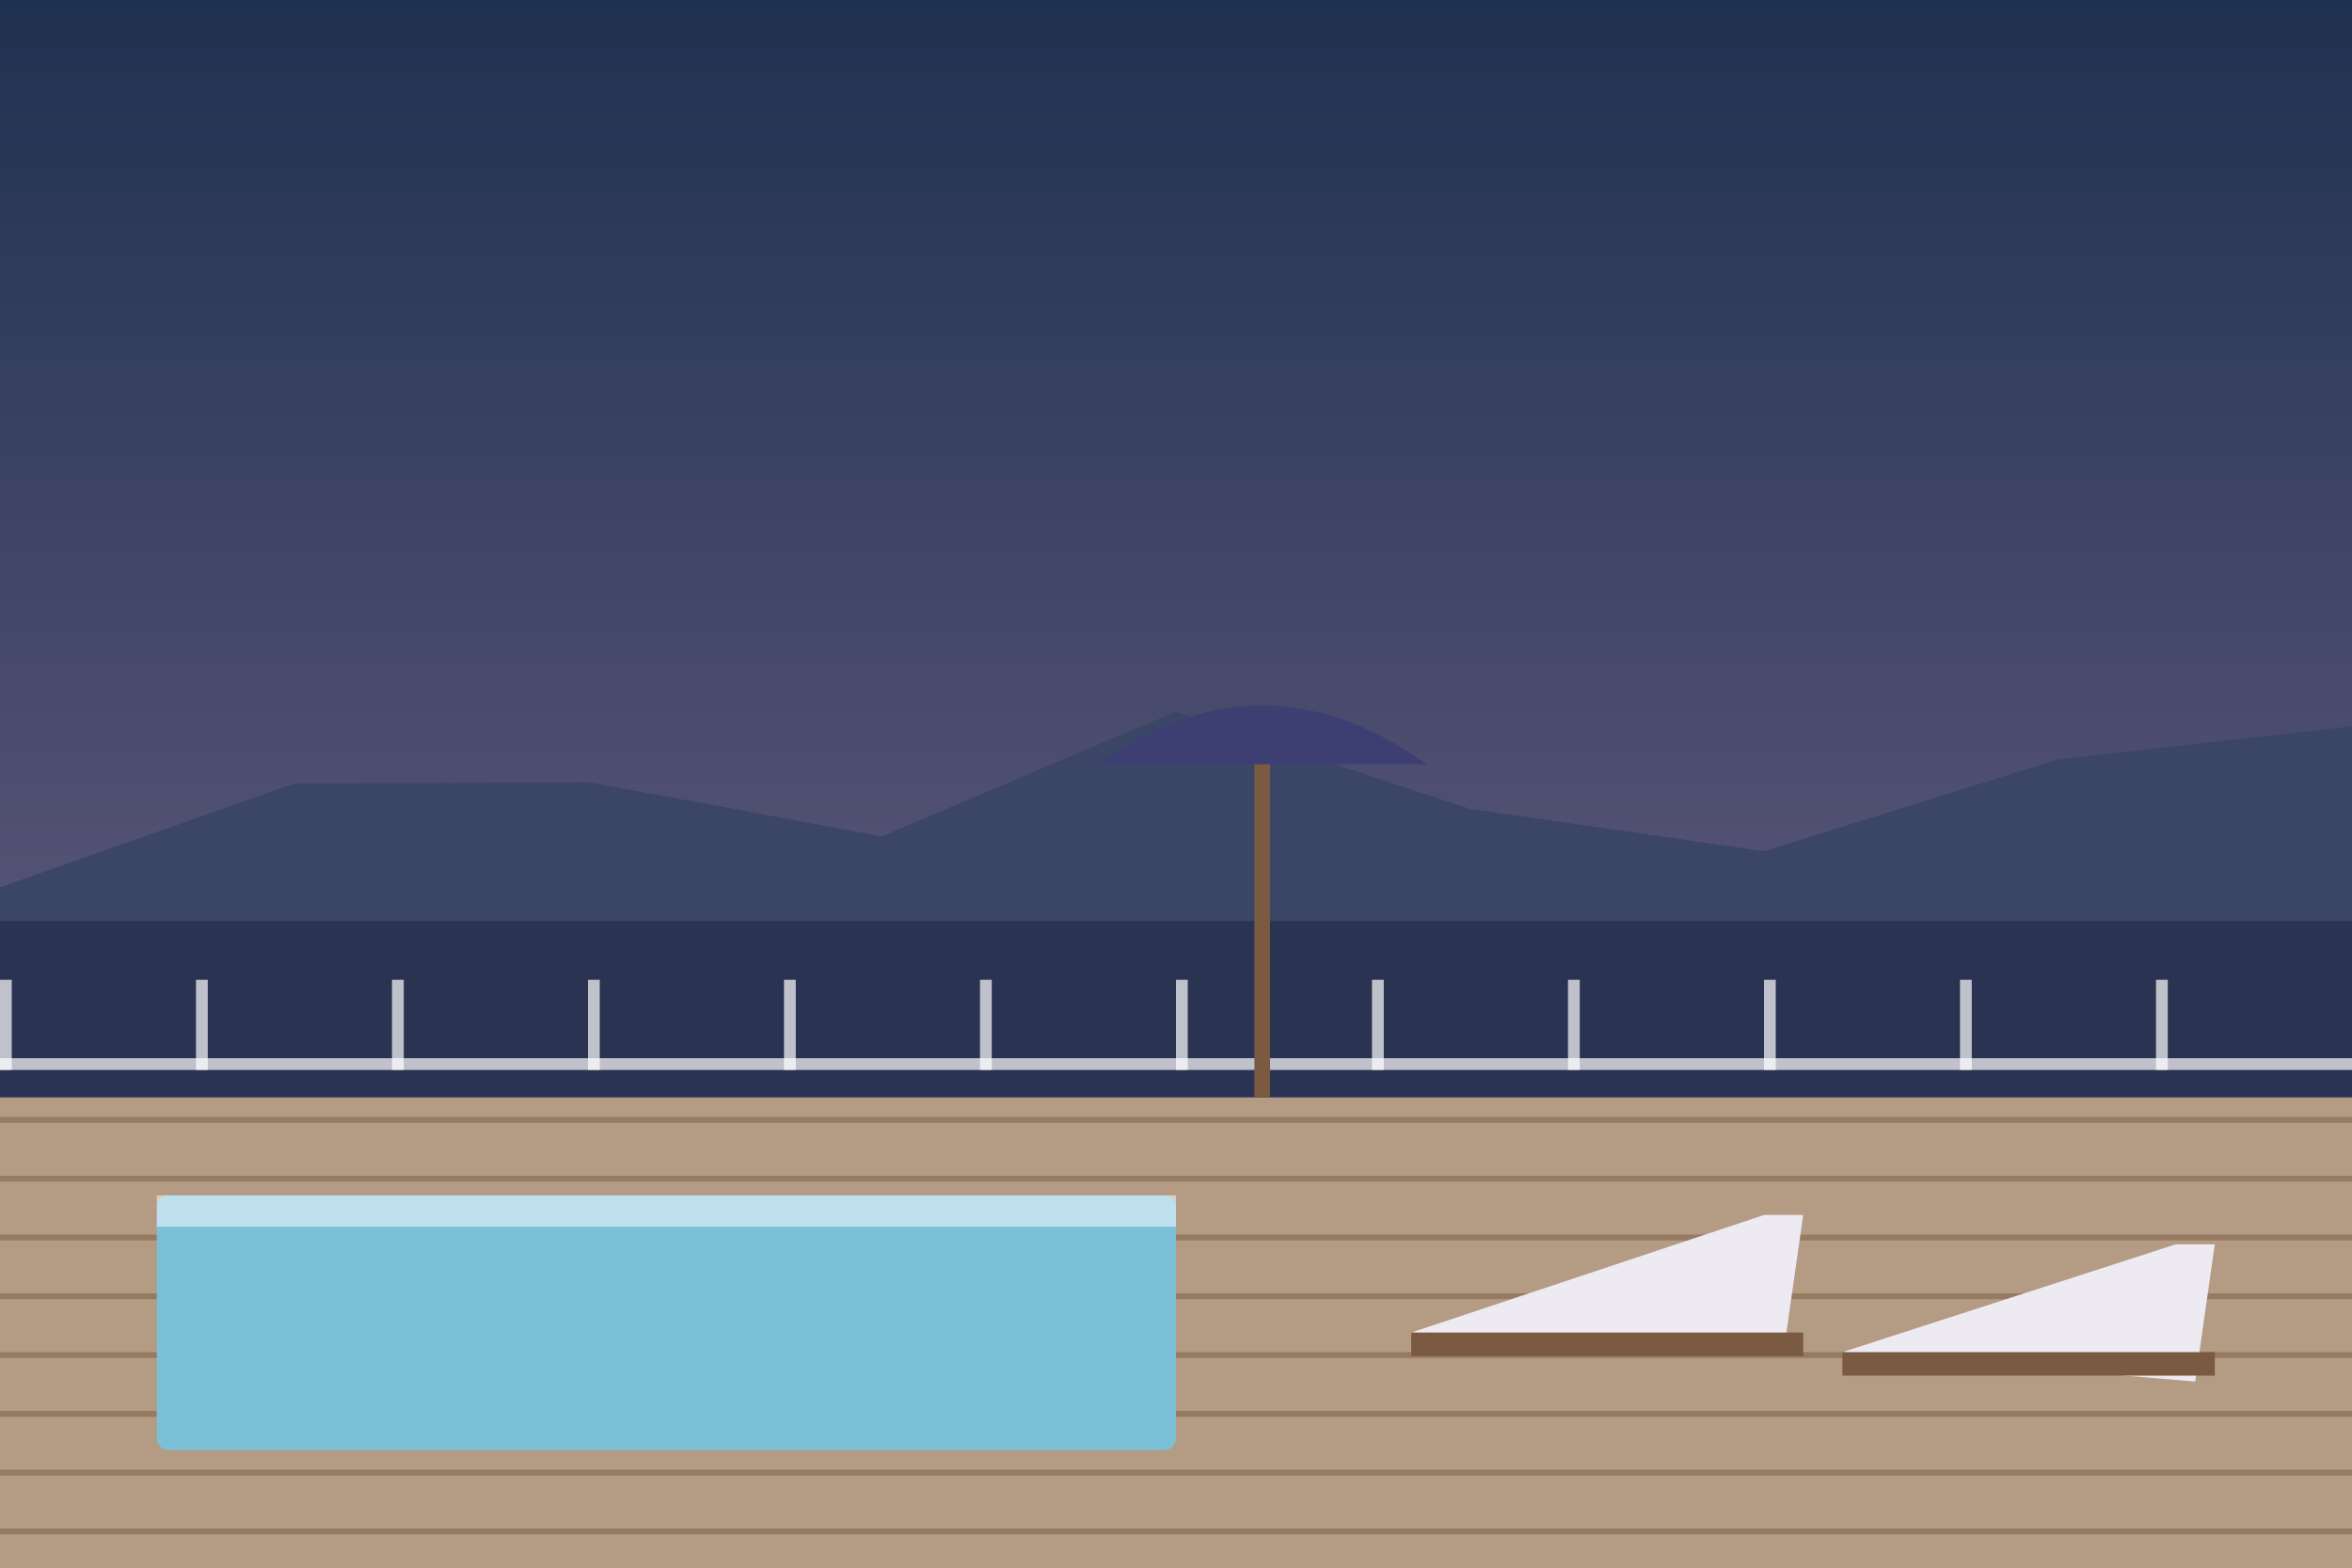
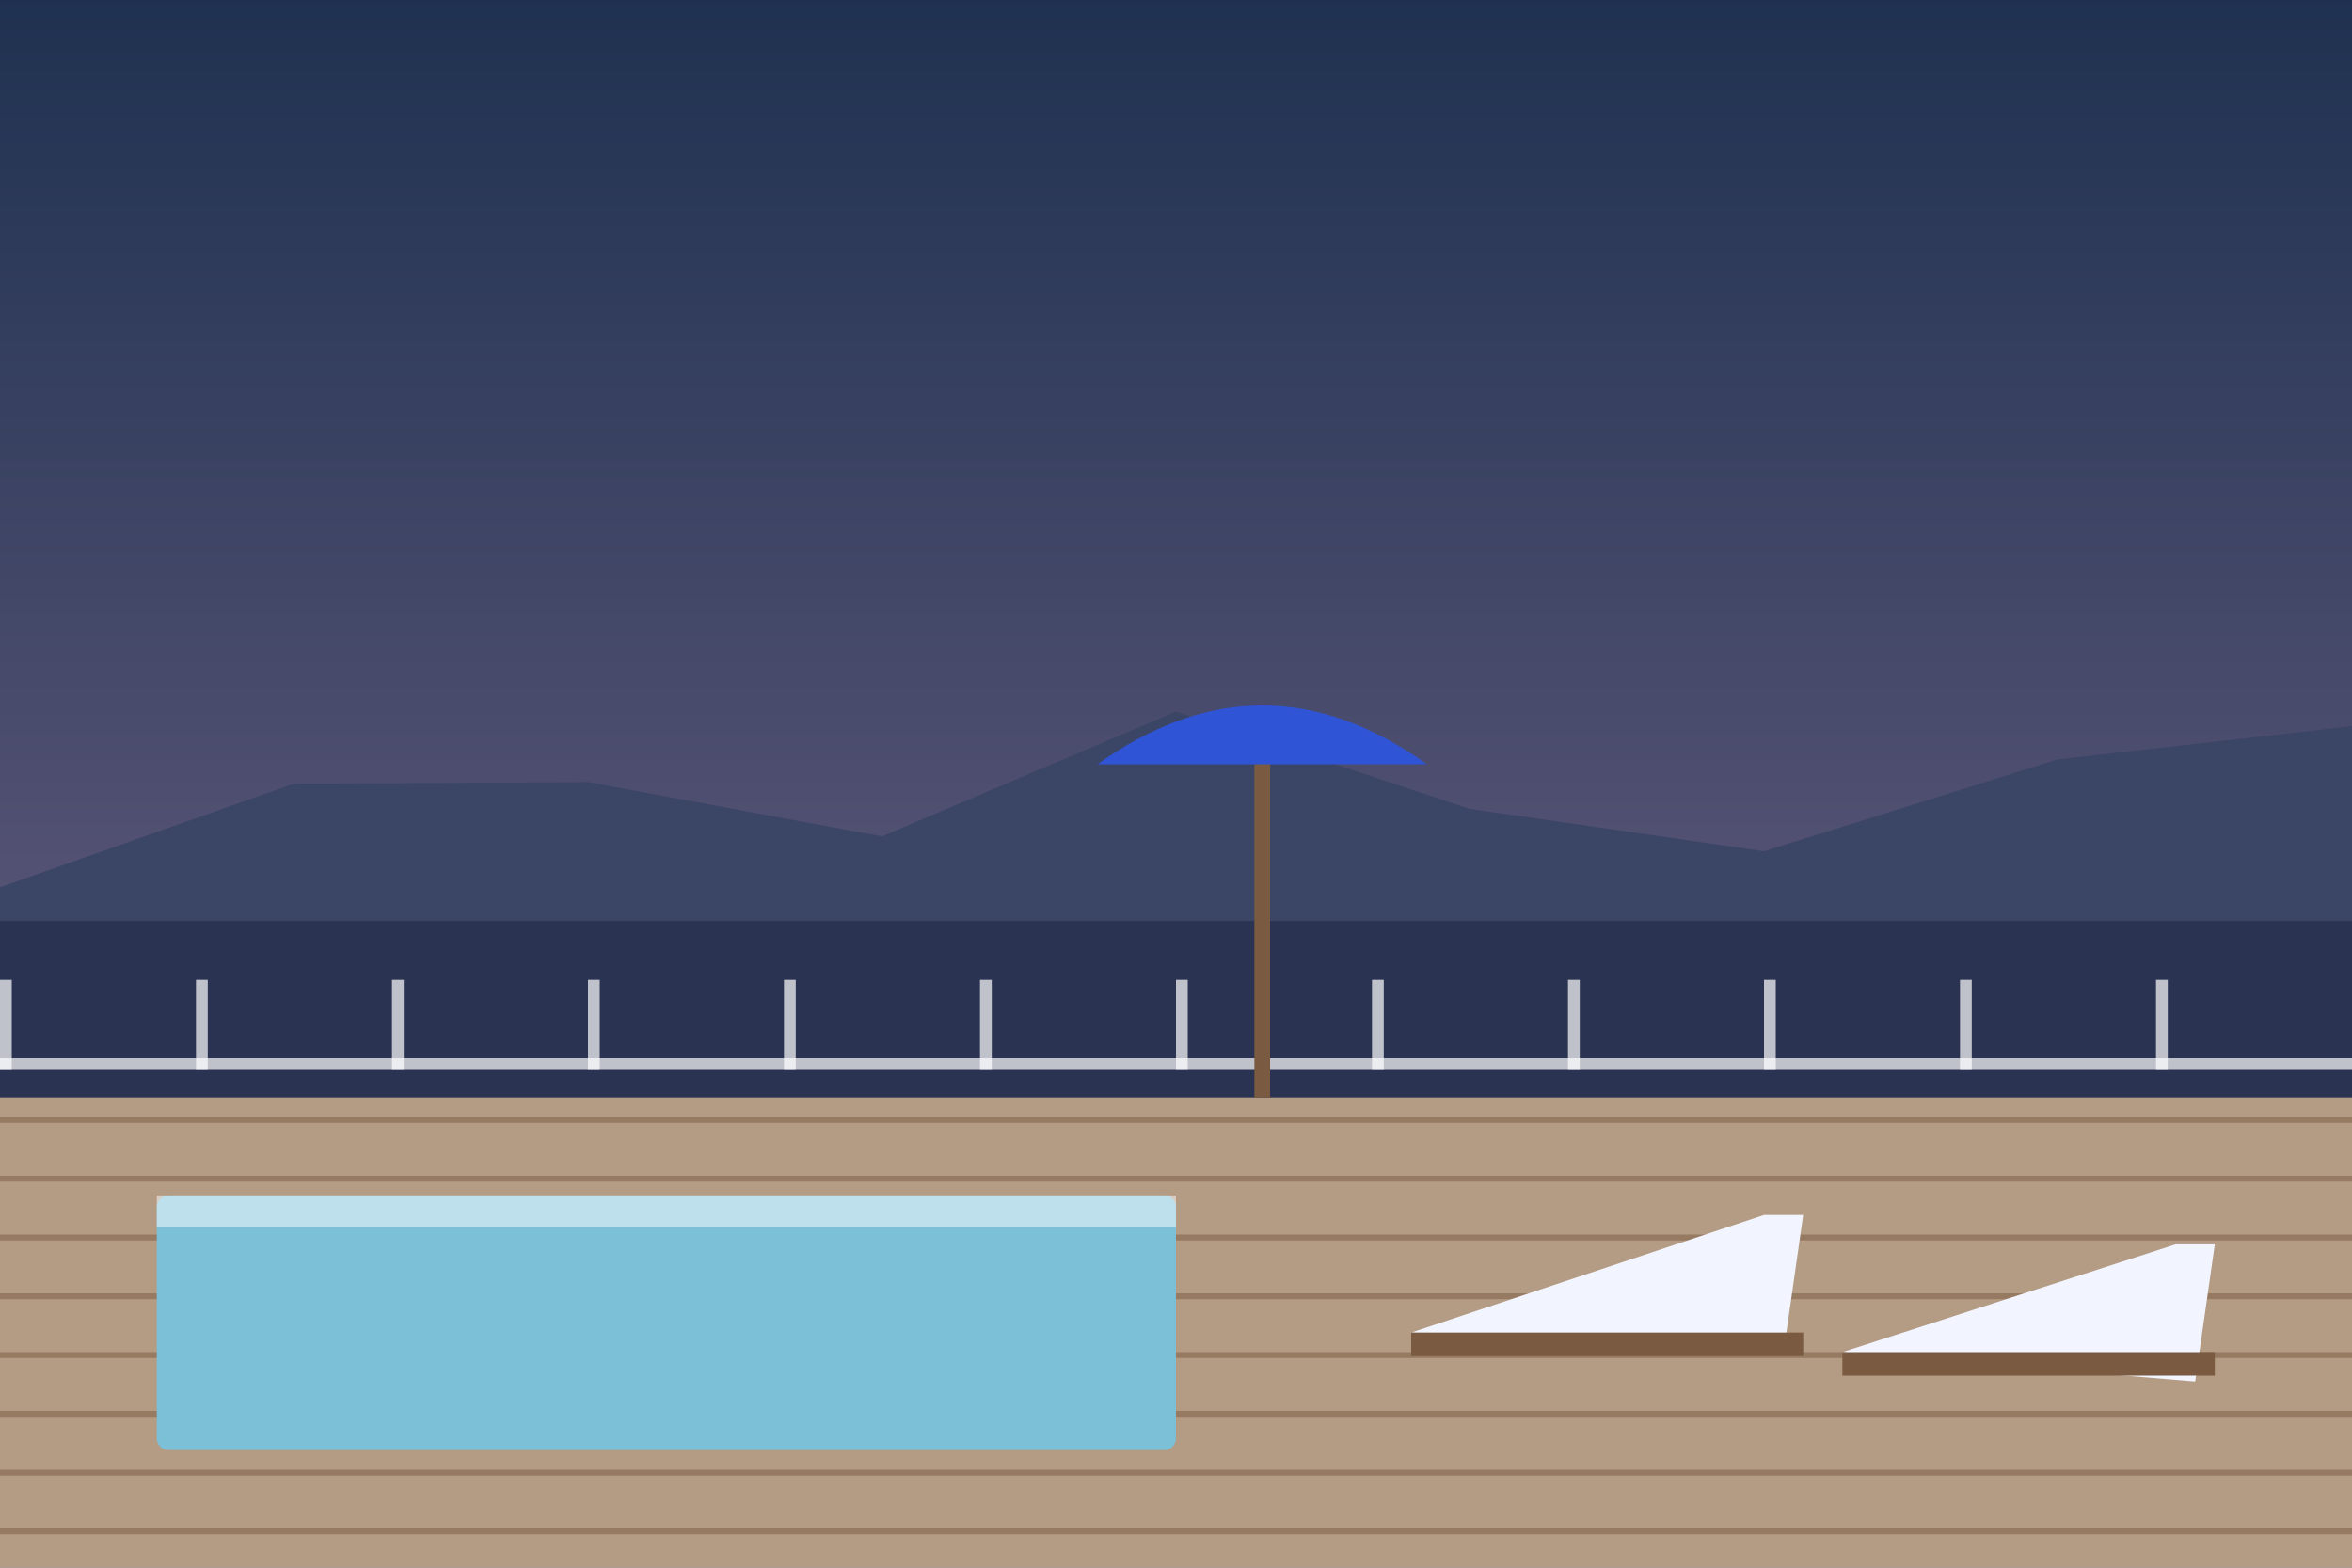
<svg xmlns="http://www.w3.org/2000/svg" viewBox="0 0 1200 800" width="1200" height="800" role="img" aria-label="Illustration of a outdoor terrace scene (Wayfare demo artwork)">
  <defs>
    <linearGradient id="sky" x1="0" y1="0" x2="0" y2="1">
      <stop offset="0" stop-color="#1f3150" />
      <stop offset="1" stop-color="#7c6b8f" />
    </linearGradient>
    <linearGradient id="sea" x1="0" y1="0" x2="0" y2="1">
      <stop offset="0" stop-color="#3f7fa6" />
      <stop offset="1" stop-color="#1f5a80" />
    </linearGradient>
  </defs>
  <rect width="1200" height="800" fill="url(#sky)" />
  <path d="M0 560 L0 452.8 L150 399.9 L300 399.1 L450 426.8 L600 363.1 L750 412.8 L900 434.4 L1050 387.5 L1200 370.6 L1200 560 Z" fill="#3b4566" />
  <rect y="470" width="1200" height="120" fill="#2b3352" />
  <rect y="560" width="1200" height="240" fill="#b39b84" />
  <rect y="570" width="1200" height="3" fill="#7a5a40" opacity="0.5" />
  <rect y="600" width="1200" height="3" fill="#7a5a40" opacity="0.5" />
  <rect y="630" width="1200" height="3" fill="#7a5a40" opacity="0.5" />
  <rect y="660" width="1200" height="3" fill="#7a5a40" opacity="0.5" />
  <rect y="690" width="1200" height="3" fill="#7a5a40" opacity="0.5" />
  <rect y="720" width="1200" height="3" fill="#7a5a40" opacity="0.5" />
  <rect y="750" width="1200" height="3" fill="#7a5a40" opacity="0.5" />
  <rect y="780" width="1200" height="3" fill="#7a5a40" opacity="0.5" />
  <rect x="80" y="610" width="520" height="130" rx="6" fill="#7cc0d8" />
  <rect x="80" y="610" width="520" height="16" fill="#ffffff" opacity="0.5" />
-   <path d="M720 680 l180 -60 l20 0 l-10 70 Z" fill="#eeeaf2" />
+   <path d="M720 680 l180 -60 l20 0 l-10 70 Z" fill="#f2f5ff" />
  <rect x="720" y="680" width="200" height="12" fill="#7a5a40" />
-   <path d="M940 690 l170 -55 l20 0 l-10 70 Z" fill="#eeeaf2" />
+   <path d="M940 690 l170 -55 l20 0 l-10 70 Z" fill="#f2f5ff" />
  <rect x="940" y="690" width="190" height="12" fill="#7a5a40" />
  <rect x="0" y="540" width="1200" height="6" fill="#ffffff" opacity="0.7" />
  <rect x="0" y="500" width="6" height="46" fill="#ffffff" opacity="0.7" />
  <rect x="100" y="500" width="6" height="46" fill="#ffffff" opacity="0.7" />
  <rect x="200" y="500" width="6" height="46" fill="#ffffff" opacity="0.7" />
  <rect x="300" y="500" width="6" height="46" fill="#ffffff" opacity="0.7" />
  <rect x="400" y="500" width="6" height="46" fill="#ffffff" opacity="0.7" />
  <rect x="500" y="500" width="6" height="46" fill="#ffffff" opacity="0.7" />
  <rect x="600" y="500" width="6" height="46" fill="#ffffff" opacity="0.7" />
  <rect x="700" y="500" width="6" height="46" fill="#ffffff" opacity="0.7" />
  <rect x="800" y="500" width="6" height="46" fill="#ffffff" opacity="0.7" />
  <rect x="900" y="500" width="6" height="46" fill="#ffffff" opacity="0.7" />
  <rect x="1000" y="500" width="6" height="46" fill="#ffffff" opacity="0.7" />
  <rect x="1100" y="500" width="6" height="46" fill="#ffffff" opacity="0.7" />
  <rect x="1200" y="500" width="6" height="46" fill="#ffffff" opacity="0.7" />
  <rect x="640" y="380" width="8" height="180" fill="#7a5a40" />
-   <path d="M560 390 Q 644 330 728 390 Z" fill="#3d3f73" />
+   <path d="M560 390 Q 644 330 728 390 Z" fill="#2f54d6" />
</svg>
